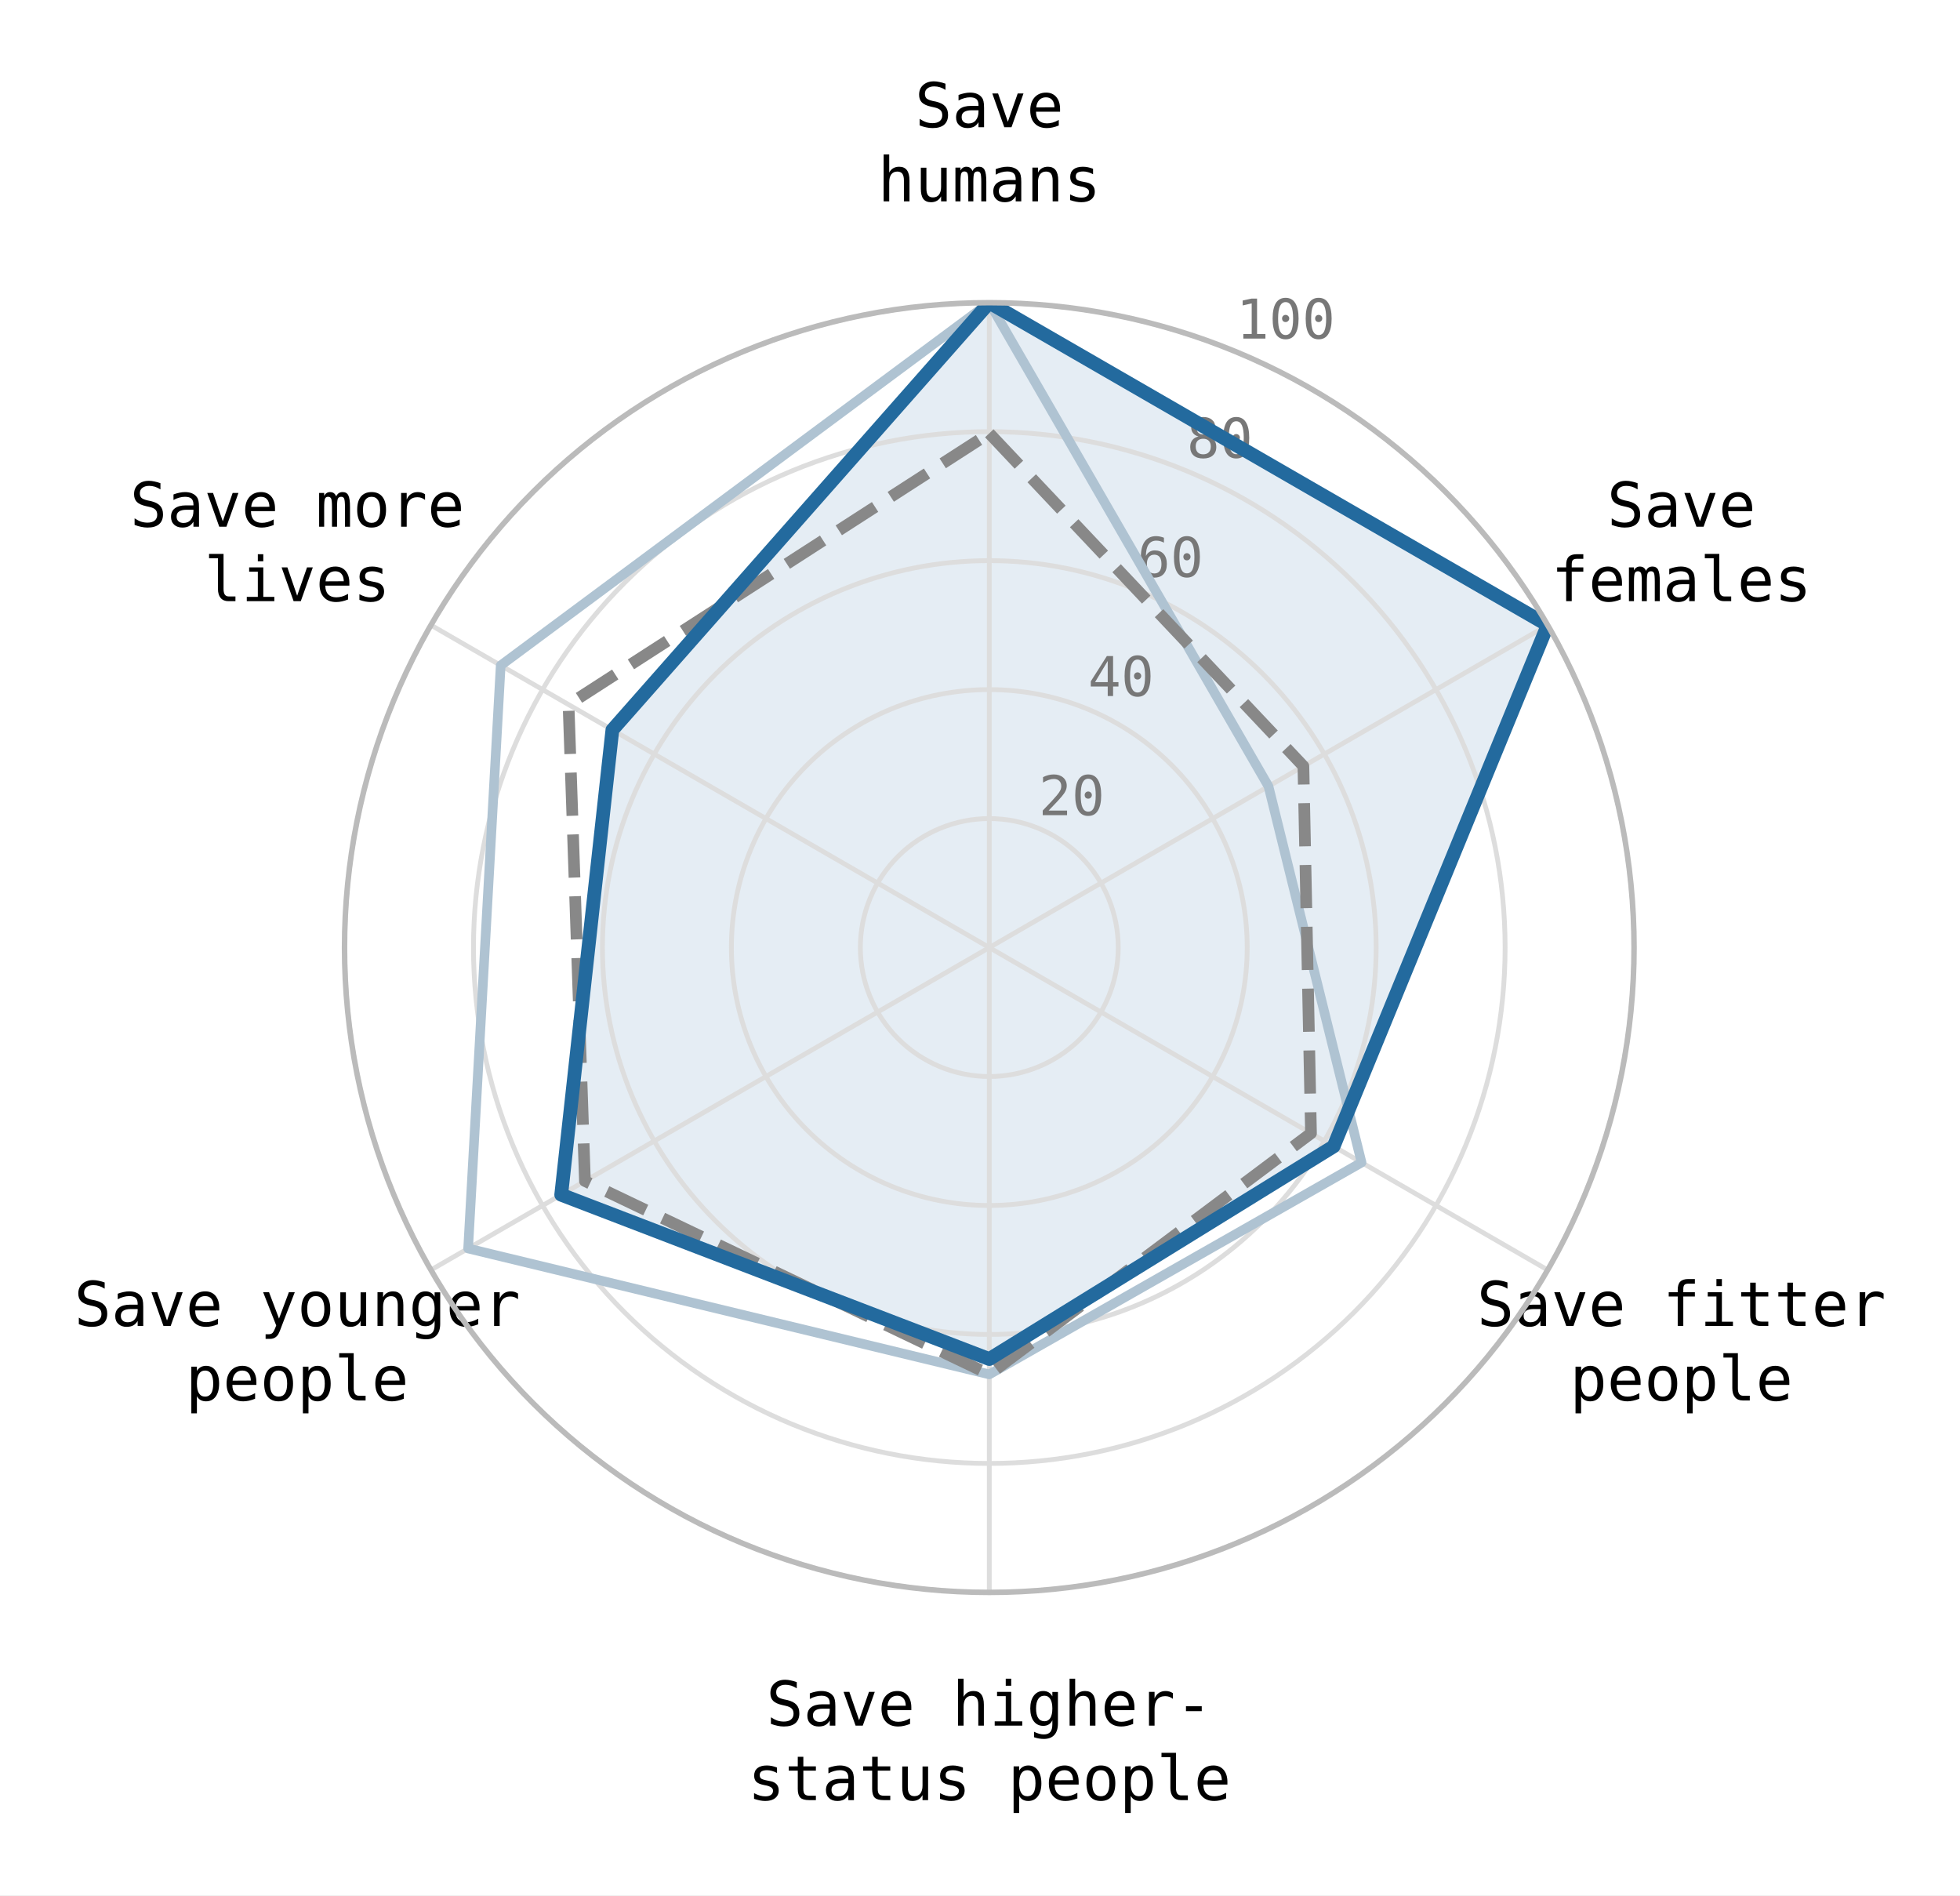
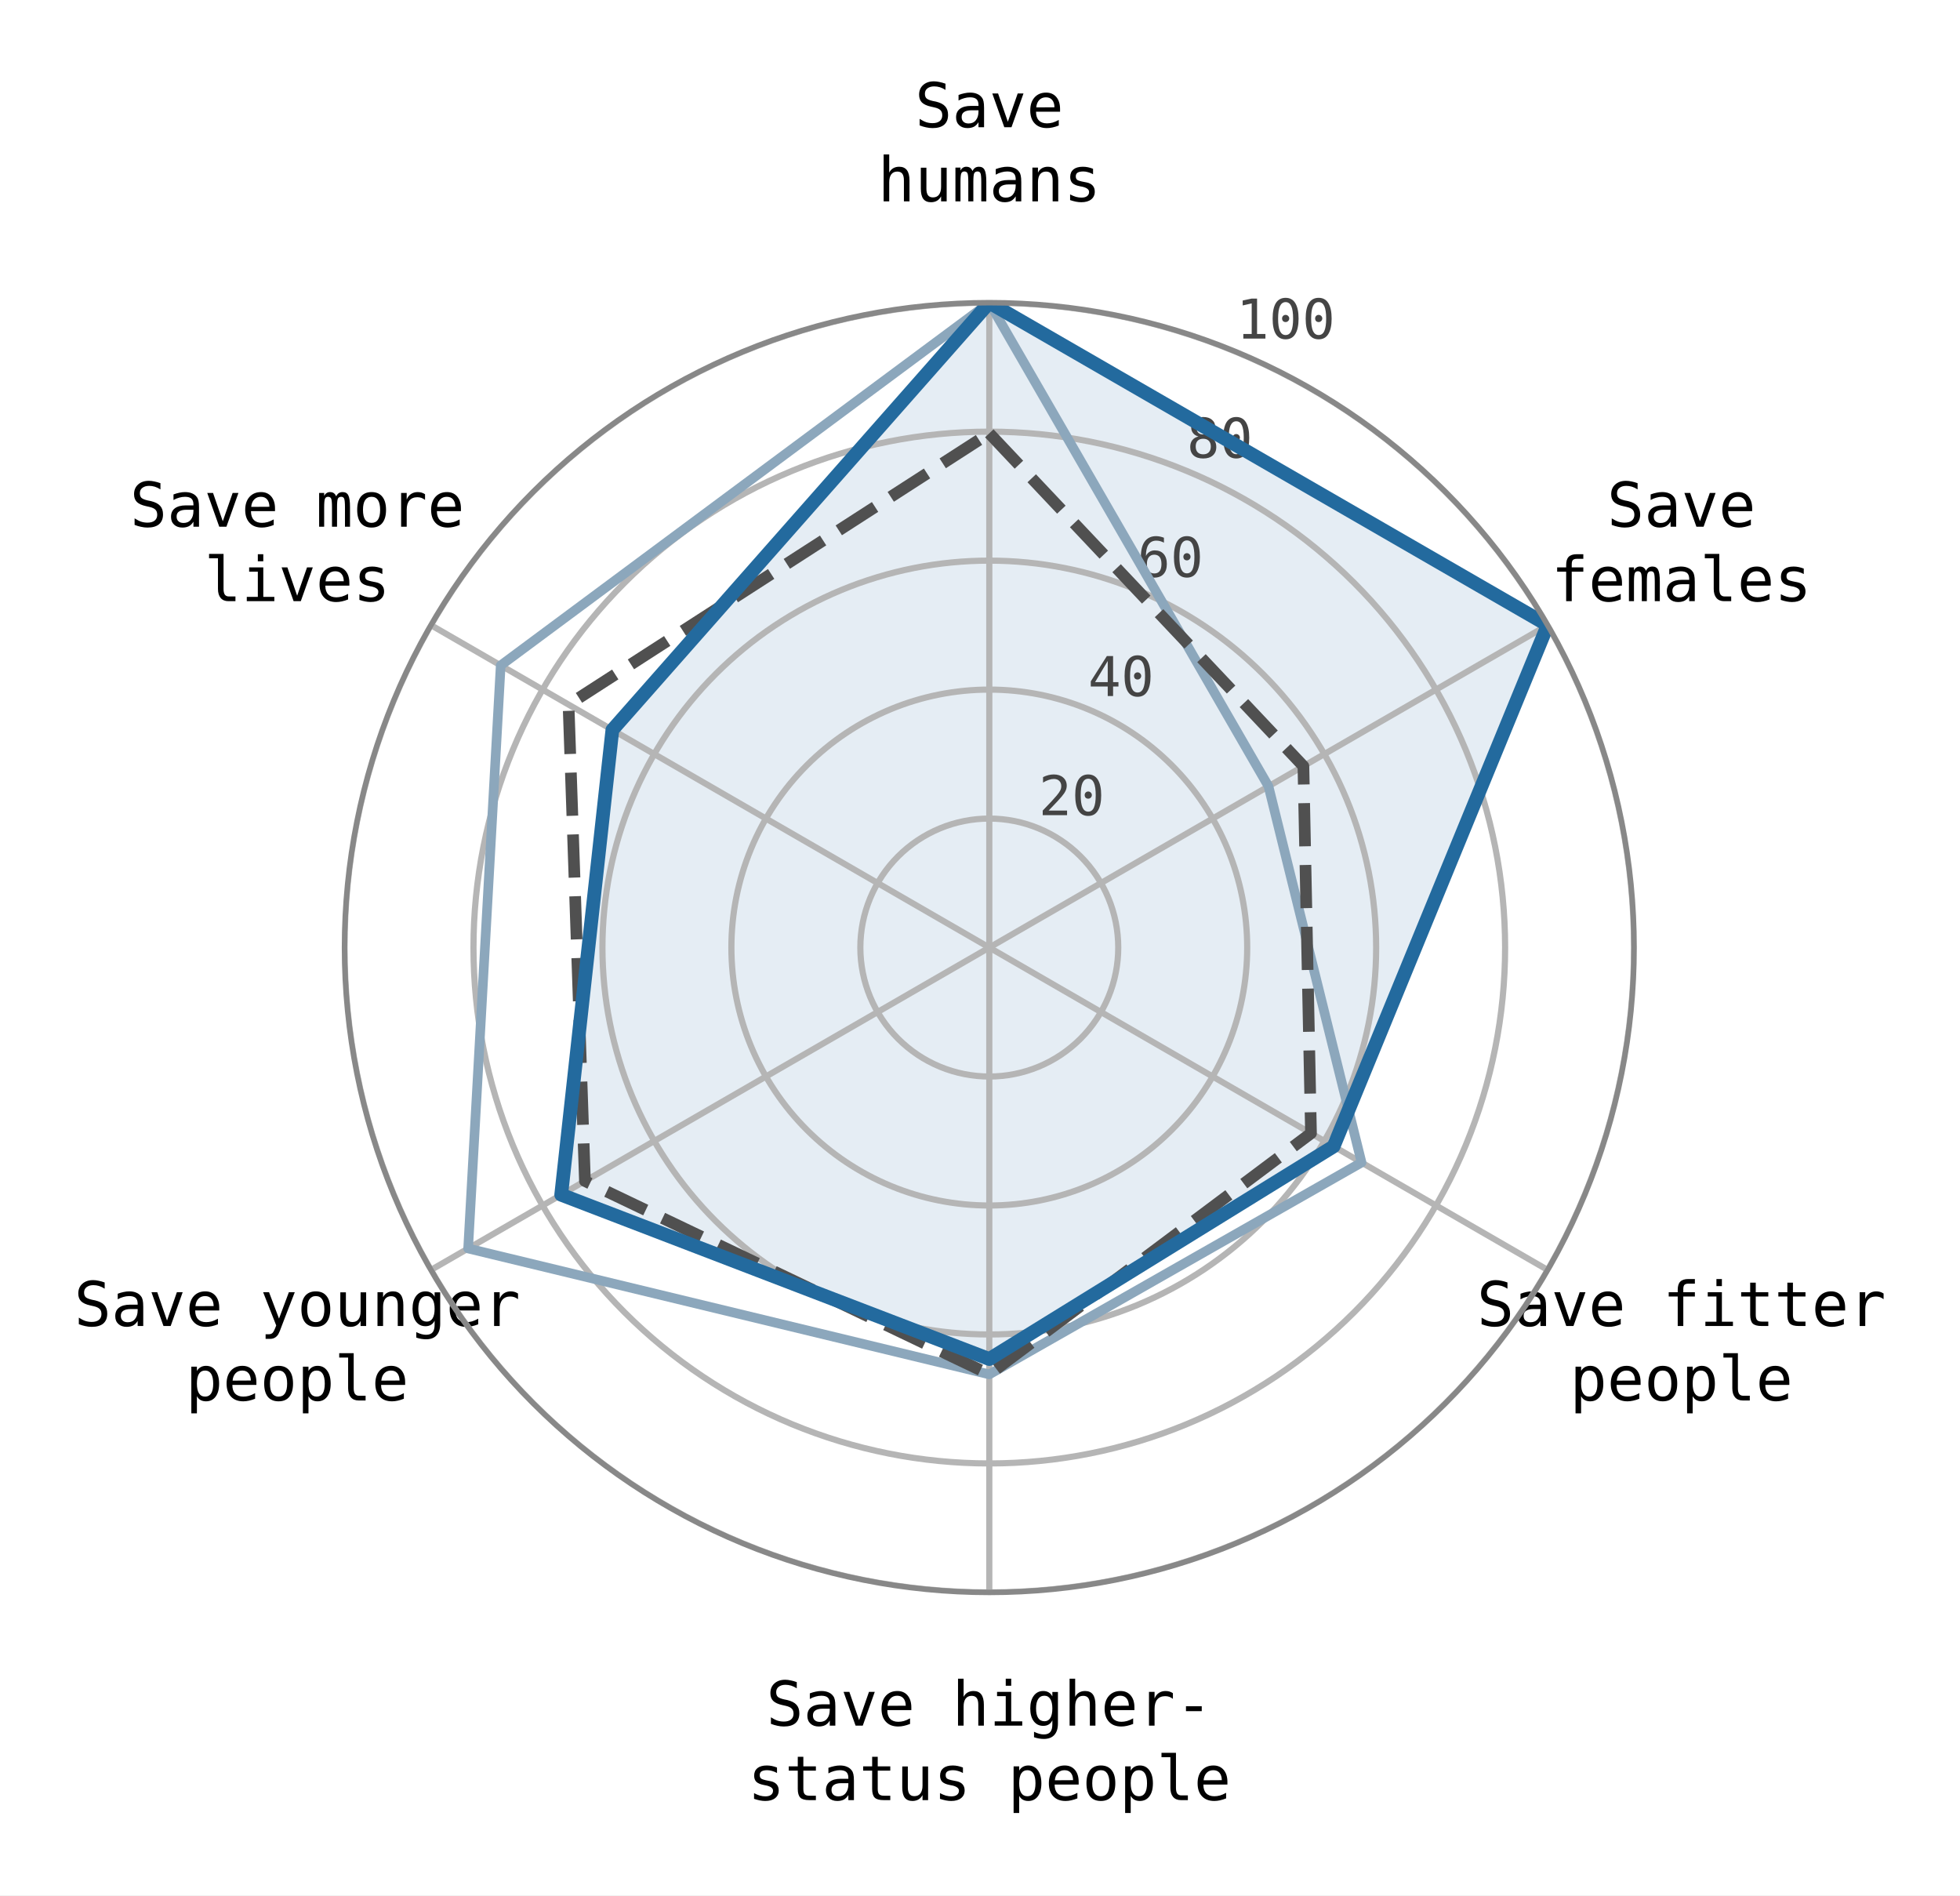
<svg xmlns="http://www.w3.org/2000/svg" width="285.625pt" height="276.148pt" viewBox="0 0 285.625 276.148" version="1.1">
  <defs>
    <style type="text/css">*{stroke-linejoin: round; stroke-linecap: butt}</style>
  </defs>
  <g id="figure_1">
    <g id="patch_1">
      <path d="M 0 276.148  L 285.625 276.148  L 285.625 0  L 0 0  z " style="fill: #ffffff" />
    </g>
    <g id="axes_1">
      <g id="patch_2">
        <path d="M 238.127 138.062  C 238.127 125.723 235.697 113.505 230.975 102.105  C 226.253 90.706 219.332 80.347 210.607 71.622  C 201.882 62.898 191.523 55.976 180.124 51.254  C 168.724 46.533 156.506 44.102 144.167 44.102  C 131.828 44.102 119.61 46.533 108.21 51.254  C 96.811 55.976 86.452 62.898 77.727 71.622  C 69.002 80.347 62.081 90.706 57.359 102.105  C 52.637 113.505 50.207 125.723 50.207 138.062  C 50.207 150.401 52.637 162.62 57.359 174.019  C 62.081 185.419 69.002 195.777 77.727 204.502  C 86.452 213.227 96.811 220.148 108.21 224.87  C 119.61 229.592 131.828 232.022 144.167 232.022  C 156.506 232.022 168.724 229.592 180.124 224.87  C 191.523 220.148 201.882 213.227 210.607 204.502  C 219.332 195.777 226.253 185.419 230.975 174.019  C 235.697 162.62 238.127 150.401 238.127 138.062  M 144.167 138.062  C 144.167 138.062 144.167 138.062 144.167 138.062  C 144.167 138.062 144.167 138.062 144.167 138.062  C 144.167 138.062 144.167 138.062 144.167 138.062  C 144.167 138.062 144.167 138.062 144.167 138.062  C 144.167 138.062 144.167 138.062 144.167 138.062  C 144.167 138.062 144.167 138.062 144.167 138.062  C 144.167 138.062 144.167 138.062 144.167 138.062  C 144.167 138.062 144.167 138.062 144.167 138.062  C 144.167 138.062 144.167 138.062 144.167 138.062  C 144.167 138.062 144.167 138.062 144.167 138.062  C 144.167 138.062 144.167 138.062 144.167 138.062  C 144.167 138.062 144.167 138.062 144.167 138.062  C 144.167 138.062 144.167 138.062 144.167 138.062  C 144.167 138.062 144.167 138.062 144.167 138.062  C 144.167 138.062 144.167 138.062 144.167 138.062  C 144.167 138.062 144.167 138.062 144.167 138.062  z " style="fill: #ffffff" />
      </g>
      <g id="patch_3">
        <path d="M 144.167 44.102  L 225.539 91.082  L 194.346 167.033  L 144.167 198.018  L 81.782 174.08  L 89.241 106.351  z " clip-path="url(#p8b43fd0877)" style="fill: #236a9e; opacity: 0.12; stroke: #236a9e; stroke-linejoin: miter" />
      </g>
      <g id="matplotlib.axis_1">
        <g id="xtick_1">
          <g id="line2d_1">
-             <path d="M 144.167 138.062  L 144.167 44.102  " clip-path="url(#p8b43fd0877)" style="fill: none; stroke: #dddddd; stroke-width: 0.7; stroke-linecap: square" />
+             <path d="M 144.167 138.062  L 144.167 44.102  " clip-path="url(#p8b43fd0877)" style="fill: none; stroke: #b5b5b5; stroke-width: 0.9; stroke-linecap: square" />
          </g>
          <g id="text_1">
            <text style="font-size: 9px; font-family: Menlo, Consolas, monospace" transform="translate(133.3304 18.53877)">Save</text>
            <text style="font-size: 9px; font-family: Menlo, Consolas, monospace" transform="translate(127.9122 29.34123)">humans</text>
          </g>
        </g>
        <g id="xtick_2">
          <g id="line2d_2">
-             <path d="M 144.167 138.062  L 225.539 91.082  " clip-path="url(#p8b43fd0877)" style="fill: none; stroke: #dddddd; stroke-width: 0.7; stroke-linecap: square" />
+             <path d="M 144.167 138.062  L 225.539 91.082  " clip-path="url(#p8b43fd0877)" style="fill: none; stroke: #b5b5b5; stroke-width: 0.9; stroke-linecap: square" />
          </g>
          <g id="text_2">
            <text style="font-size: 9px; font-family: Menlo, Consolas, monospace" transform="translate(234.1878 76.74486)">Save</text>
            <text style="font-size: 9px; font-family: Menlo, Consolas, monospace" transform="translate(226.0603 87.59514)">females</text>
          </g>
        </g>
        <g id="xtick_3">
          <g id="line2d_3">
-             <path d="M 144.167 138.062  L 225.539 185.042  " clip-path="url(#p8b43fd0877)" style="fill: none; stroke: #dddddd; stroke-width: 0.7; stroke-linecap: square" />
+             <path d="M 144.167 138.062  L 225.539 185.042  " clip-path="url(#p8b43fd0877)" style="fill: none; stroke: #b5b5b5; stroke-width: 0.9; stroke-linecap: square" />
          </g>
          <g id="text_3">
            <text style="font-size: 9px; font-family: Menlo, Consolas, monospace" transform="translate(215.2238 193.2052)">Save fitter</text>
            <text style="font-size: 9px; font-family: Menlo, Consolas, monospace" transform="translate(228.7695 204.0555)">people</text>
          </g>
        </g>
        <g id="xtick_4">
          <g id="line2d_4">
-             <path d="M 144.167 138.062  L 144.167 232.022  " clip-path="url(#p8b43fd0877)" style="fill: none; stroke: #dddddd; stroke-width: 0.7; stroke-linecap: square" />
+             <path d="M 144.167 138.062  L 144.167 232.022  " clip-path="url(#p8b43fd0877)" style="fill: none; stroke: #b5b5b5; stroke-width: 0.9; stroke-linecap: square" />
          </g>
          <g id="text_4">
            <text style="font-size: 9px; font-family: Menlo, Consolas, monospace" transform="translate(111.6573 251.4352)">Save higher-</text>
            <text style="font-size: 9px; font-family: Menlo, Consolas, monospace" transform="translate(108.9482 262.2855)">status people</text>
          </g>
        </g>
        <g id="xtick_5">
          <g id="line2d_5">
-             <path d="M 144.167 138.062  L 62.795 185.042  " clip-path="url(#p8b43fd0877)" style="fill: none; stroke: #dddddd; stroke-width: 0.7; stroke-linecap: square" />
+             <path d="M 144.167 138.062  L 62.795 185.042  " clip-path="url(#p8b43fd0877)" style="fill: none; stroke: #b5b5b5; stroke-width: 0.9; stroke-linecap: square" />
          </g>
          <g id="text_5">
            <text style="font-size: 9px; font-family: Menlo, Consolas, monospace" transform="translate(10.8 193.2049)">Save younger</text>
            <text style="font-size: 9px; font-family: Menlo, Consolas, monospace" transform="translate(27.05484 204.0551)">people</text>
          </g>
        </g>
        <g id="xtick_6">
          <g id="line2d_6">
-             <path d="M 144.167 138.062  L 62.795 91.082  " clip-path="url(#p8b43fd0877)" style="fill: none; stroke: #dddddd; stroke-width: 0.7; stroke-linecap: square" />
+             <path d="M 144.167 138.062  L 62.795 91.082  " clip-path="url(#p8b43fd0877)" style="fill: none; stroke: #b5b5b5; stroke-width: 0.9; stroke-linecap: square" />
          </g>
          <g id="text_6">
            <text style="font-size: 9px; font-family: Menlo, Consolas, monospace" transform="translate(18.92742 76.74486)">Save more</text>
            <text style="font-size: 9px; font-family: Menlo, Consolas, monospace" transform="translate(29.76398 87.59514)">lives</text>
          </g>
        </g>
      </g>
      <g id="matplotlib.axis_2">
        <g id="ytick_1">
          <g id="line2d_7">
-             <path d="M 144.167 119.27  C 146.635 119.27 149.078 119.756 151.358 120.701  C 153.638 121.645 155.71 123.029 157.455 124.774  C 159.2 126.519 160.584 128.591 161.529 130.871  C 162.473 133.151 162.959 135.594 162.959 138.062  C 162.959 140.53 162.473 142.974 161.529 145.253  C 160.584 147.533 159.2 149.605 157.455 151.35  C 155.71 153.095 153.638 154.479 151.358 155.424  C 149.078 156.368 146.635 156.854 144.167 156.854  C 141.699 156.854 139.256 156.368 136.976 155.424  C 134.696 154.479 132.624 153.095 130.879 151.35  C 129.134 149.605 127.75 147.533 126.805 145.253  C 125.861 142.974 125.375 140.53 125.375 138.062  C 125.375 135.594 125.861 133.151 126.805 130.871  C 127.75 128.591 129.134 126.519 130.879 124.774  C 132.624 123.029 134.696 121.645 136.976 120.701  C 139.256 119.756 141.699 119.27 144.167 119.27  " clip-path="url(#p8b43fd0877)" style="fill: none; stroke: #dddddd; stroke-width: 0.7; stroke-linecap: square" />
+             <path d="M 144.167 119.27  C 146.635 119.27 149.078 119.756 151.358 120.701  C 153.638 121.645 155.71 123.029 157.455 124.774  C 159.2 126.519 160.584 128.591 161.529 130.871  C 162.473 133.151 162.959 135.594 162.959 138.062  C 162.959 140.53 162.473 142.974 161.529 145.253  C 160.584 147.533 159.2 149.605 157.455 151.35  C 155.71 153.095 153.638 154.479 151.358 155.424  C 149.078 156.368 146.635 156.854 144.167 156.854  C 141.699 156.854 139.256 156.368 136.976 155.424  C 134.696 154.479 132.624 153.095 130.879 151.35  C 129.134 149.605 127.75 147.533 126.805 145.253  C 125.861 142.974 125.375 140.53 125.375 138.062  C 125.375 135.594 125.861 133.151 126.805 130.871  C 127.75 128.591 129.134 126.519 130.879 124.774  C 132.624 123.029 134.696 121.645 136.976 120.701  C 139.256 119.756 141.699 119.27 144.167 119.27  " clip-path="url(#p8b43fd0877)" style="fill: none; stroke: #b5b5b5; stroke-width: 0.9; stroke-linecap: square" />
          </g>
          <g id="text_7">
-             <text style="font-size: 8px; font-family: Menlo, Consolas, monospace; text-anchor: start; fill: #777777" x="151.358" y="118.779" transform="rotate(-0 151.3584 118.7787)">20</text>
+             <text style="font-size: 8px; font-family: Menlo, Consolas, monospace; text-anchor: start; fill: #444444" x="151.358" y="118.779" transform="rotate(-0 151.3584 118.7787)">20</text>
          </g>
        </g>
        <g id="ytick_2">
          <g id="line2d_8">
-             <path d="M 144.167 100.478  C 149.102 100.478 153.99 101.45 158.55 103.339  C 163.11 105.228 167.253 107.996 170.743 111.486  C 174.233 114.976 177.001 119.12 178.89 123.679  C 180.779 128.239 181.751 133.127 181.751 138.062  C 181.751 142.998 180.779 147.885 178.89 152.445  C 177.001 157.005 174.233 161.148 170.743 164.638  C 167.253 168.128 163.11 170.896 158.55 172.785  C 153.99 174.674 149.102 175.646 144.167 175.646  C 139.232 175.646 134.344 174.674 129.784 172.785  C 125.224 170.896 121.081 168.128 117.591 164.638  C 114.101 161.148 111.333 157.005 109.444 152.445  C 107.555 147.885 106.583 142.998 106.583 138.062  C 106.583 133.127 107.555 128.239 109.444 123.679  C 111.333 119.12 114.101 114.976 117.591 111.486  C 121.081 107.996 125.224 105.228 129.784 103.339  C 134.344 101.45 139.232 100.478 144.167 100.478  " clip-path="url(#p8b43fd0877)" style="fill: none; stroke: #dddddd; stroke-width: 0.7; stroke-linecap: square" />
+             <path d="M 144.167 100.478  C 149.102 100.478 153.99 101.45 158.55 103.339  C 163.11 105.228 167.253 107.996 170.743 111.486  C 174.233 114.976 177.001 119.12 178.89 123.679  C 180.779 128.239 181.751 133.127 181.751 138.062  C 181.751 142.998 180.779 147.885 178.89 152.445  C 177.001 157.005 174.233 161.148 170.743 164.638  C 167.253 168.128 163.11 170.896 158.55 172.785  C 153.99 174.674 149.102 175.646 144.167 175.646  C 139.232 175.646 134.344 174.674 129.784 172.785  C 125.224 170.896 121.081 168.128 117.591 164.638  C 114.101 161.148 111.333 157.005 109.444 152.445  C 107.555 147.885 106.583 142.998 106.583 138.062  C 106.583 133.127 107.555 128.239 109.444 123.679  C 111.333 119.12 114.101 114.976 117.591 111.486  C 121.081 107.996 125.224 105.228 129.784 103.339  C 134.344 101.45 139.232 100.478 144.167 100.478  " clip-path="url(#p8b43fd0877)" style="fill: none; stroke: #b5b5b5; stroke-width: 0.9; stroke-linecap: square" />
          </g>
          <g id="text_8">
-             <text style="font-size: 8px; font-family: Menlo, Consolas, monospace; text-anchor: start; fill: #777777" x="158.55" y="101.417" transform="rotate(-0 158.5498 101.4171)">40</text>
+             <text style="font-size: 8px; font-family: Menlo, Consolas, monospace; text-anchor: start; fill: #444444" x="158.55" y="101.417" transform="rotate(-0 158.5498 101.4171)">40</text>
          </g>
        </g>
        <g id="ytick_3">
          <g id="line2d_9">
-             <path d="M 144.167 81.686  C 151.57 81.686 158.901 83.144 165.741 85.977  C 172.581 88.811 178.796 92.963 184.031 98.198  C 189.266 103.433 193.419 109.648 196.252 116.488  C 199.085 123.328 200.543 130.659 200.543 138.062  C 200.543 145.465 199.085 152.797 196.252 159.636  C 193.419 166.476 189.266 172.691 184.031 177.926  C 178.796 183.161 172.581 187.314 165.741 190.147  C 158.901 192.98 151.57 194.438 144.167 194.438  C 136.764 194.438 129.433 192.98 122.593 190.147  C 115.753 187.314 109.538 183.161 104.303 177.926  C 99.068 172.691 94.915 166.476 92.082 159.636  C 89.249 152.797 87.791 145.465 87.791 138.062  C 87.791 130.659 89.249 123.328 92.082 116.488  C 94.915 109.648 99.068 103.433 104.303 98.198  C 109.538 92.963 115.753 88.811 122.593 85.977  C 129.433 83.144 136.764 81.686 144.167 81.686  " clip-path="url(#p8b43fd0877)" style="fill: none; stroke: #dddddd; stroke-width: 0.7; stroke-linecap: square" />
+             <path d="M 144.167 81.686  C 151.57 81.686 158.901 83.144 165.741 85.977  C 172.581 88.811 178.796 92.963 184.031 98.198  C 189.266 103.433 193.419 109.648 196.252 116.488  C 199.085 123.328 200.543 130.659 200.543 138.062  C 200.543 145.465 199.085 152.797 196.252 159.636  C 193.419 166.476 189.266 172.691 184.031 177.926  C 178.796 183.161 172.581 187.314 165.741 190.147  C 158.901 192.98 151.57 194.438 144.167 194.438  C 136.764 194.438 129.433 192.98 122.593 190.147  C 115.753 187.314 109.538 183.161 104.303 177.926  C 99.068 172.691 94.915 166.476 92.082 159.636  C 89.249 152.797 87.791 145.465 87.791 138.062  C 87.791 130.659 89.249 123.328 92.082 116.488  C 94.915 109.648 99.068 103.433 104.303 98.198  C 109.538 92.963 115.753 88.811 122.593 85.977  C 129.433 83.144 136.764 81.686 144.167 81.686  " clip-path="url(#p8b43fd0877)" style="fill: none; stroke: #b5b5b5; stroke-width: 0.9; stroke-linecap: square" />
          </g>
          <g id="text_9">
-             <text style="font-size: 8px; font-family: Menlo, Consolas, monospace; text-anchor: start; fill: #777777" x="165.741" y="84.056" transform="rotate(-0 165.7412 84.0556)">60</text>
+             <text style="font-size: 8px; font-family: Menlo, Consolas, monospace; text-anchor: start; fill: #444444" x="165.741" y="84.056" transform="rotate(-0 165.7412 84.0556)">60</text>
          </g>
        </g>
        <g id="ytick_4">
          <g id="line2d_10">
-             <path d="M 144.167 62.894  C 154.038 62.894 163.813 64.838 172.933 68.616  C 182.052 72.393 190.339 77.93 197.319 84.91  C 204.299 91.89 209.836 100.177 213.613 109.297  C 217.391 118.416 219.335 128.191 219.335 138.062  C 219.335 147.933 217.391 157.708 213.613 166.828  C 209.836 175.947 204.299 184.234 197.319 191.214  C 190.339 198.194 182.052 203.731 172.933 207.508  C 163.813 211.286 154.038 213.23 144.167 213.23  C 134.296 213.23 124.521 211.286 115.401 207.508  C 106.282 203.731 97.995 198.194 91.015 191.214  C 84.035 184.234 78.498 175.947 74.721 166.828  C 70.943 157.708 68.999 147.933 68.999 138.062  C 68.999 128.191 70.943 118.416 74.721 109.297  C 78.498 100.177 84.035 91.89 91.015 84.91  C 97.995 77.93 106.282 72.393 115.401 68.616  C 124.521 64.838 134.296 62.894 144.167 62.894  " clip-path="url(#p8b43fd0877)" style="fill: none; stroke: #dddddd; stroke-width: 0.7; stroke-linecap: square" />
+             <path d="M 144.167 62.894  C 154.038 62.894 163.813 64.838 172.933 68.616  C 182.052 72.393 190.339 77.93 197.319 84.91  C 204.299 91.89 209.836 100.177 213.613 109.297  C 217.391 118.416 219.335 128.191 219.335 138.062  C 219.335 147.933 217.391 157.708 213.613 166.828  C 209.836 175.947 204.299 184.234 197.319 191.214  C 190.339 198.194 182.052 203.731 172.933 207.508  C 163.813 211.286 154.038 213.23 144.167 213.23  C 134.296 213.23 124.521 211.286 115.401 207.508  C 106.282 203.731 97.995 198.194 91.015 191.214  C 84.035 184.234 78.498 175.947 74.721 166.828  C 70.943 157.708 68.999 147.933 68.999 138.062  C 68.999 128.191 70.943 118.416 74.721 109.297  C 78.498 100.177 84.035 91.89 91.015 84.91  C 97.995 77.93 106.282 72.393 115.401 68.616  C 124.521 64.838 134.296 62.894 144.167 62.894  " clip-path="url(#p8b43fd0877)" style="fill: none; stroke: #b5b5b5; stroke-width: 0.9; stroke-linecap: square" />
          </g>
          <g id="text_10">
-             <text style="font-size: 8px; font-family: Menlo, Consolas, monospace; text-anchor: start; fill: #777777" x="172.933" y="66.694" transform="rotate(-0 172.9326 66.69406)">80</text>
+             <text style="font-size: 8px; font-family: Menlo, Consolas, monospace; text-anchor: start; fill: #444444" x="172.933" y="66.694" transform="rotate(-0 172.9326 66.69406)">80</text>
          </g>
        </g>
        <g id="ytick_5">
          <g id="line2d_11">
-             <path d="M 144.167 44.102  C 156.506 44.102 168.724 46.533 180.124 51.254  C 191.523 55.976 201.882 62.898 210.607 71.622  C 219.332 80.347 226.253 90.706 230.975 102.105  C 235.697 113.505 238.127 125.723 238.127 138.062  C 238.127 150.401 235.697 162.62 230.975 174.019  C 226.253 185.419 219.332 195.777 210.607 204.502  C 201.882 213.227 191.523 220.148 180.124 224.87  C 168.724 229.592 156.506 232.022 144.167 232.022  C 131.828 232.022 119.61 229.592 108.21 224.87  C 96.811 220.148 86.452 213.227 77.727 204.502  C 69.002 195.777 62.081 185.419 57.359 174.019  C 52.637 162.62 50.207 150.401 50.207 138.062  C 50.207 125.723 52.637 113.505 57.359 102.105  C 62.081 90.706 69.002 80.347 77.727 71.622  C 86.452 62.898 96.811 55.976 108.21 51.254  C 119.61 46.533 131.828 44.102 144.167 44.102  " clip-path="url(#p8b43fd0877)" style="fill: none; stroke: #dddddd; stroke-width: 0.7; stroke-linecap: square" />
+             <path d="M 144.167 44.102  C 156.506 44.102 168.724 46.533 180.124 51.254  C 191.523 55.976 201.882 62.898 210.607 71.622  C 219.332 80.347 226.253 90.706 230.975 102.105  C 235.697 113.505 238.127 125.723 238.127 138.062  C 238.127 150.401 235.697 162.62 230.975 174.019  C 226.253 185.419 219.332 195.777 210.607 204.502  C 201.882 213.227 191.523 220.148 180.124 224.87  C 168.724 229.592 156.506 232.022 144.167 232.022  C 131.828 232.022 119.61 229.592 108.21 224.87  C 96.811 220.148 86.452 213.227 77.727 204.502  C 69.002 195.777 62.081 185.419 57.359 174.019  C 52.637 162.62 50.207 150.401 50.207 138.062  C 50.207 125.723 52.637 113.505 57.359 102.105  C 62.081 90.706 69.002 80.347 77.727 71.622  C 86.452 62.898 96.811 55.976 108.21 51.254  C 119.61 46.533 131.828 44.102 144.167 44.102  " clip-path="url(#p8b43fd0877)" style="fill: none; stroke: #b5b5b5; stroke-width: 0.9; stroke-linecap: square" />
          </g>
          <g id="text_11">
-             <text style="font-size: 8px; font-family: Menlo, Consolas, monospace; text-anchor: start; fill: #777777" x="180.124" y="49.333" transform="rotate(-0 180.1239 49.33251)">100</text>
+             <text style="font-size: 8px; font-family: Menlo, Consolas, monospace; text-anchor: start; fill: #444444" x="180.124" y="49.333" transform="rotate(-0 180.1239 49.33251)">100</text>
          </g>
        </g>
      </g>
      <g id="line2d_12">
-         <path d="M 144.167 44.102  L 184.853 114.572  L 198.415 169.382  L 144.167 200.255  L 68.22 181.91  L 72.967 96.955  L 144.167 44.102  " clip-path="url(#p8b43fd0877)" style="fill: none; stroke: #afc3d2; stroke-width: 1.4; stroke-linecap: square" />
+         <path d="M 144.167 44.102  L 184.853 114.572  L 198.415 169.382  L 144.167 200.255  L 68.22 181.91  L 72.967 96.955  L 144.167 44.102  " clip-path="url(#p8b43fd0877)" style="fill: none; stroke: #8ca7bc; stroke-width: 1.4; stroke-linecap: square" />
      </g>
      <g id="line2d_13">
-         <path d="M 144.167 63.134  L 189.942 111.634  L 191.048 165.129  L 144.167 200.243  L 85.241 172.083  L 82.851 102.661  L 144.167 63.134  " clip-path="url(#p8b43fd0877)" style="fill: none; stroke-dasharray: 6.29,2.72; stroke-dashoffset: 0; stroke: #888888; stroke-width: 1.7" />
+         <path d="M 144.167 63.134  L 189.942 111.634  L 191.048 165.129  L 144.167 200.243  L 85.241 172.083  L 82.851 102.661  L 144.167 63.134  " clip-path="url(#p8b43fd0877)" style="fill: none; stroke-dasharray: 6.29,2.72; stroke-dashoffset: 0; stroke: #505050; stroke-width: 1.7" />
      </g>
      <g id="line2d_14">
        <path d="M 144.167 44.102  L 225.539 91.082  L 194.346 167.033  L 144.167 198.018  L 81.782 174.08  L 89.241 106.351  L 144.167 44.102  " clip-path="url(#p8b43fd0877)" style="fill: none; stroke: #236a9e; stroke-width: 2; stroke-linecap: square" />
      </g>
      <g id="patch_4">
-         <path d="M 144.167 44.102  C 131.828 44.102 119.61 46.533 108.21 51.254  C 96.811 55.976 86.452 62.898 77.727 71.622  C 69.002 80.347 62.081 90.706 57.359 102.105  C 52.637 113.505 50.207 125.723 50.207 138.062  C 50.207 150.401 52.637 162.62 57.359 174.019  C 62.081 185.419 69.002 195.777 77.727 204.502  C 86.452 213.227 96.811 220.148 108.21 224.87  C 119.61 229.592 131.828 232.022 144.167 232.022  C 156.506 232.022 168.724 229.592 180.124 224.87  C 191.523 220.148 201.882 213.227 210.607 204.502  C 219.332 195.777 226.253 185.419 230.975 174.019  C 235.697 162.62 238.127 150.401 238.127 138.062  C 238.127 125.723 235.697 113.505 230.975 102.105  C 226.253 90.706 219.332 80.347 210.607 71.622  C 201.882 62.898 191.523 55.976 180.124 51.254  C 168.724 46.533 156.506 44.102 144.167 44.102  " style="fill: none; stroke: #bbbbbb; stroke-width: 0.8; stroke-linejoin: miter; stroke-linecap: square" />
+         <path d="M 144.167 44.102  C 131.828 44.102 119.61 46.533 108.21 51.254  C 96.811 55.976 86.452 62.898 77.727 71.622  C 69.002 80.347 62.081 90.706 57.359 102.105  C 52.637 113.505 50.207 125.723 50.207 138.062  C 50.207 150.401 52.637 162.62 57.359 174.019  C 62.081 185.419 69.002 195.777 77.727 204.502  C 86.452 213.227 96.811 220.148 108.21 224.87  C 119.61 229.592 131.828 232.022 144.167 232.022  C 156.506 232.022 168.724 229.592 180.124 224.87  C 191.523 220.148 201.882 213.227 210.607 204.502  C 219.332 195.777 226.253 185.419 230.975 174.019  C 235.697 162.62 238.127 150.401 238.127 138.062  C 238.127 125.723 235.697 113.505 230.975 102.105  C 226.253 90.706 219.332 80.347 210.607 71.622  C 201.882 62.898 191.523 55.976 180.124 51.254  C 168.724 46.533 156.506 44.102 144.167 44.102  " style="fill: none; stroke: #888888; stroke-width: 0.8; stroke-linejoin: miter; stroke-linecap: square" />
      </g>
    </g>
  </g>
  <defs>
    <clipPath id="p8b43fd0877">
      <path d="M 238.127 138.062  C 238.127 125.723 235.697 113.505 230.975 102.105  C 226.253 90.706 219.332 80.347 210.607 71.622  C 201.882 62.898 191.523 55.976 180.124 51.254  C 168.724 46.533 156.506 44.102 144.167 44.102  C 131.828 44.102 119.61 46.533 108.21 51.254  C 96.811 55.976 86.452 62.898 77.727 71.622  C 69.002 80.347 62.081 90.706 57.359 102.105  C 52.637 113.505 50.207 125.723 50.207 138.062  C 50.207 150.401 52.637 162.62 57.359 174.019  C 62.081 185.419 69.002 195.777 77.727 204.502  C 86.452 213.227 96.811 220.148 108.21 224.87  C 119.61 229.592 131.828 232.022 144.167 232.022  C 156.506 232.022 168.724 229.592 180.124 224.87  C 191.523 220.148 201.882 213.227 210.607 204.502  C 219.332 195.777 226.253 185.419 230.975 174.019  C 235.697 162.62 238.127 150.401 238.127 138.062  M 144.167 138.062  C 144.167 138.062 144.167 138.062 144.167 138.062  C 144.167 138.062 144.167 138.062 144.167 138.062  C 144.167 138.062 144.167 138.062 144.167 138.062  C 144.167 138.062 144.167 138.062 144.167 138.062  C 144.167 138.062 144.167 138.062 144.167 138.062  C 144.167 138.062 144.167 138.062 144.167 138.062  C 144.167 138.062 144.167 138.062 144.167 138.062  C 144.167 138.062 144.167 138.062 144.167 138.062  C 144.167 138.062 144.167 138.062 144.167 138.062  C 144.167 138.062 144.167 138.062 144.167 138.062  C 144.167 138.062 144.167 138.062 144.167 138.062  C 144.167 138.062 144.167 138.062 144.167 138.062  C 144.167 138.062 144.167 138.062 144.167 138.062  C 144.167 138.062 144.167 138.062 144.167 138.062  C 144.167 138.062 144.167 138.062 144.167 138.062  C 144.167 138.062 144.167 138.062 144.167 138.062  z " />
    </clipPath>
  </defs>
</svg>
